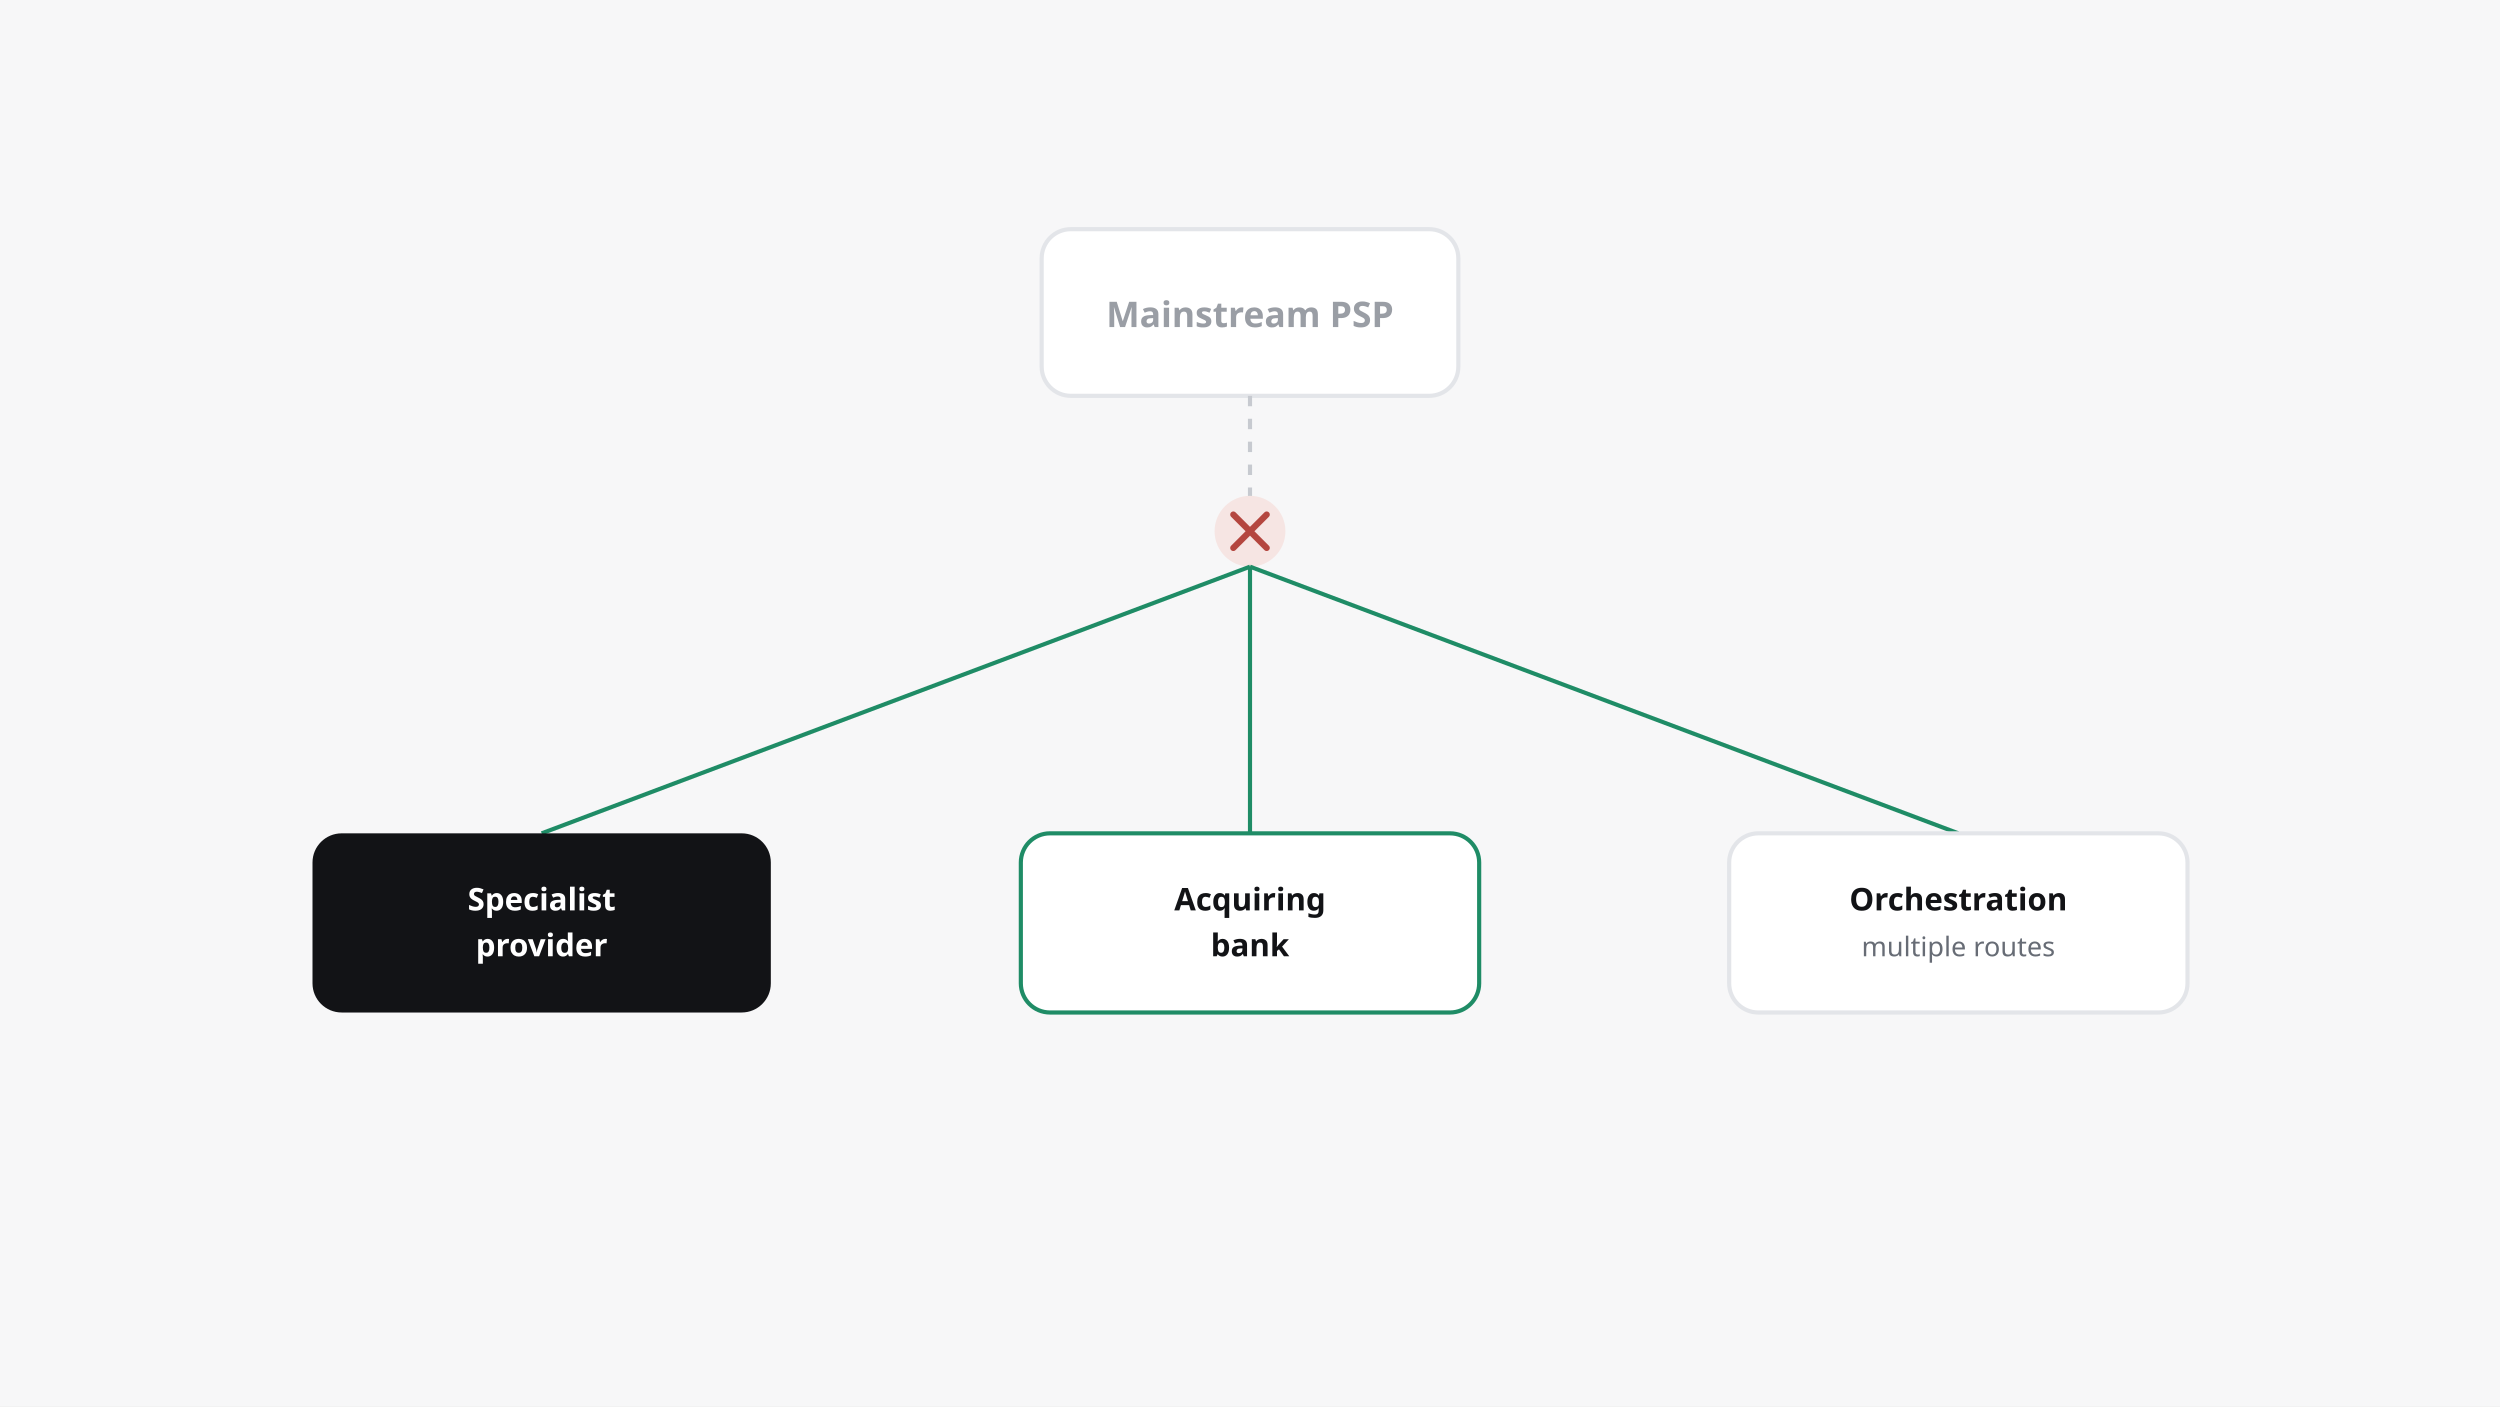
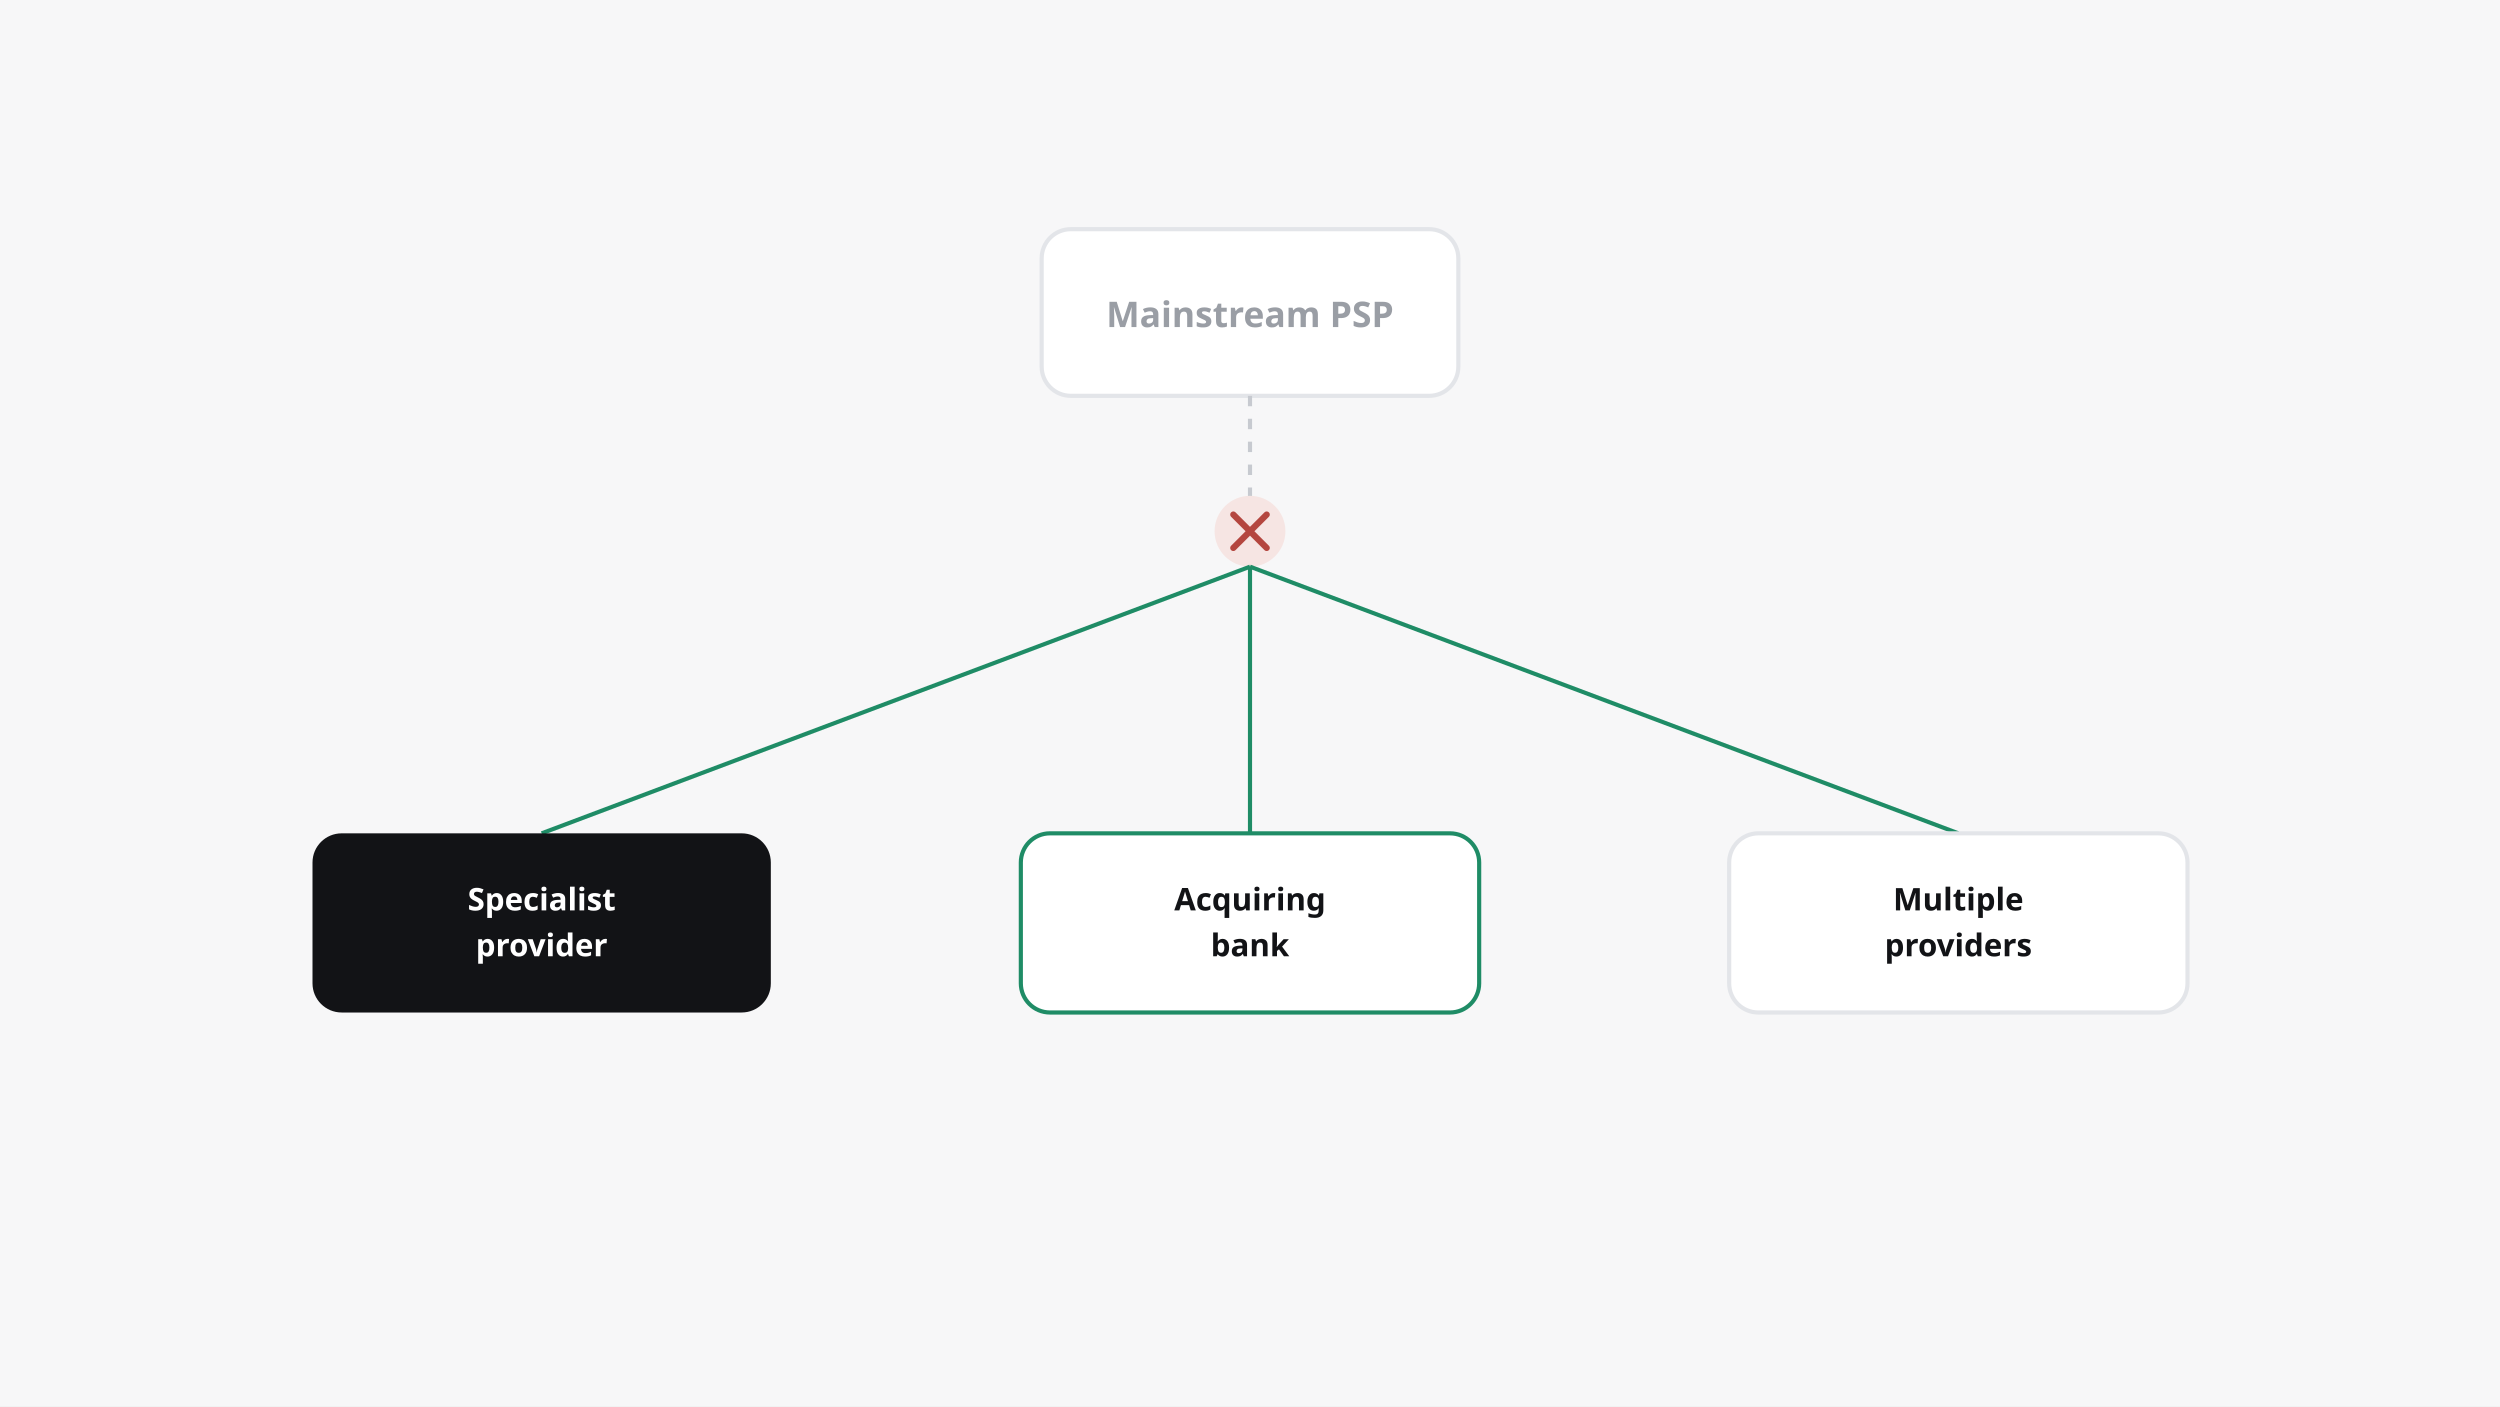
<svg xmlns="http://www.w3.org/2000/svg" viewBox="0 0 1200 675">
  <rect width="1200" height="675" fill="#f7f7f8" />
  <g font-family="Archivo, sans-serif">
    <rect x="500" y="110" width="200" height="80" rx="14" fill="#ffffff" stroke="#e3e5e9" stroke-width="2" />
    <text x="600" y="157" text-anchor="middle" font-size="17" font-weight="700" fill="#9a9ea5">Mainstream PSP</text>
    <path d="M600 190 L600 240" stroke="#c7cad0" stroke-width="2" stroke-dasharray="5 6" />
    <circle cx="600" cy="255" r="17" fill="#f6e5e3" />
    <path d="M592 247l16 16M608 247l-16 16" stroke="#b4463f" stroke-width="3" fill="none" stroke-linecap="round" />
    <path d="M600 272 L260 400 M600 272 L600 400 M600 272 L940 400" stroke="#1f8c66" stroke-width="2" fill="none" />
    <rect x="150" y="400" width="220" height="86" rx="14" fill="#121316" />
    <text x="260" y="437" text-anchor="middle" font-size="15" font-weight="700" fill="#ffffff">Specialist</text>
    <text x="260" y="459" text-anchor="middle" font-size="15" font-weight="700" fill="#ffffff">provider</text>
    <rect x="490" y="400" width="220" height="86" rx="14" fill="#ffffff" stroke="#1f8c66" stroke-width="2" />
    <text x="600" y="437" text-anchor="middle" font-size="15" font-weight="700" fill="#121316">Acquiring</text>
    <text x="600" y="459" text-anchor="middle" font-size="15" font-weight="700" fill="#121316">bank</text>
    <rect x="830" y="400" width="220" height="86" rx="14" fill="#ffffff" stroke="#e3e5e9" stroke-width="2" />
-     <text x="940" y="437" text-anchor="middle" font-size="15" font-weight="700" fill="#121316">Orchestration</text>
-     <text x="940" y="459" text-anchor="middle" font-size="13" fill="#676c75">multiple routes</text>
+     <text x="940" y="437" text-anchor="middle" font-size="15" font-weight="700" fill="#121316">Multiple</text>
+     <text x="940" y="459" text-anchor="middle" font-size="15" font-weight="700" fill="#121316">providers</text>
  </g>
</svg>
